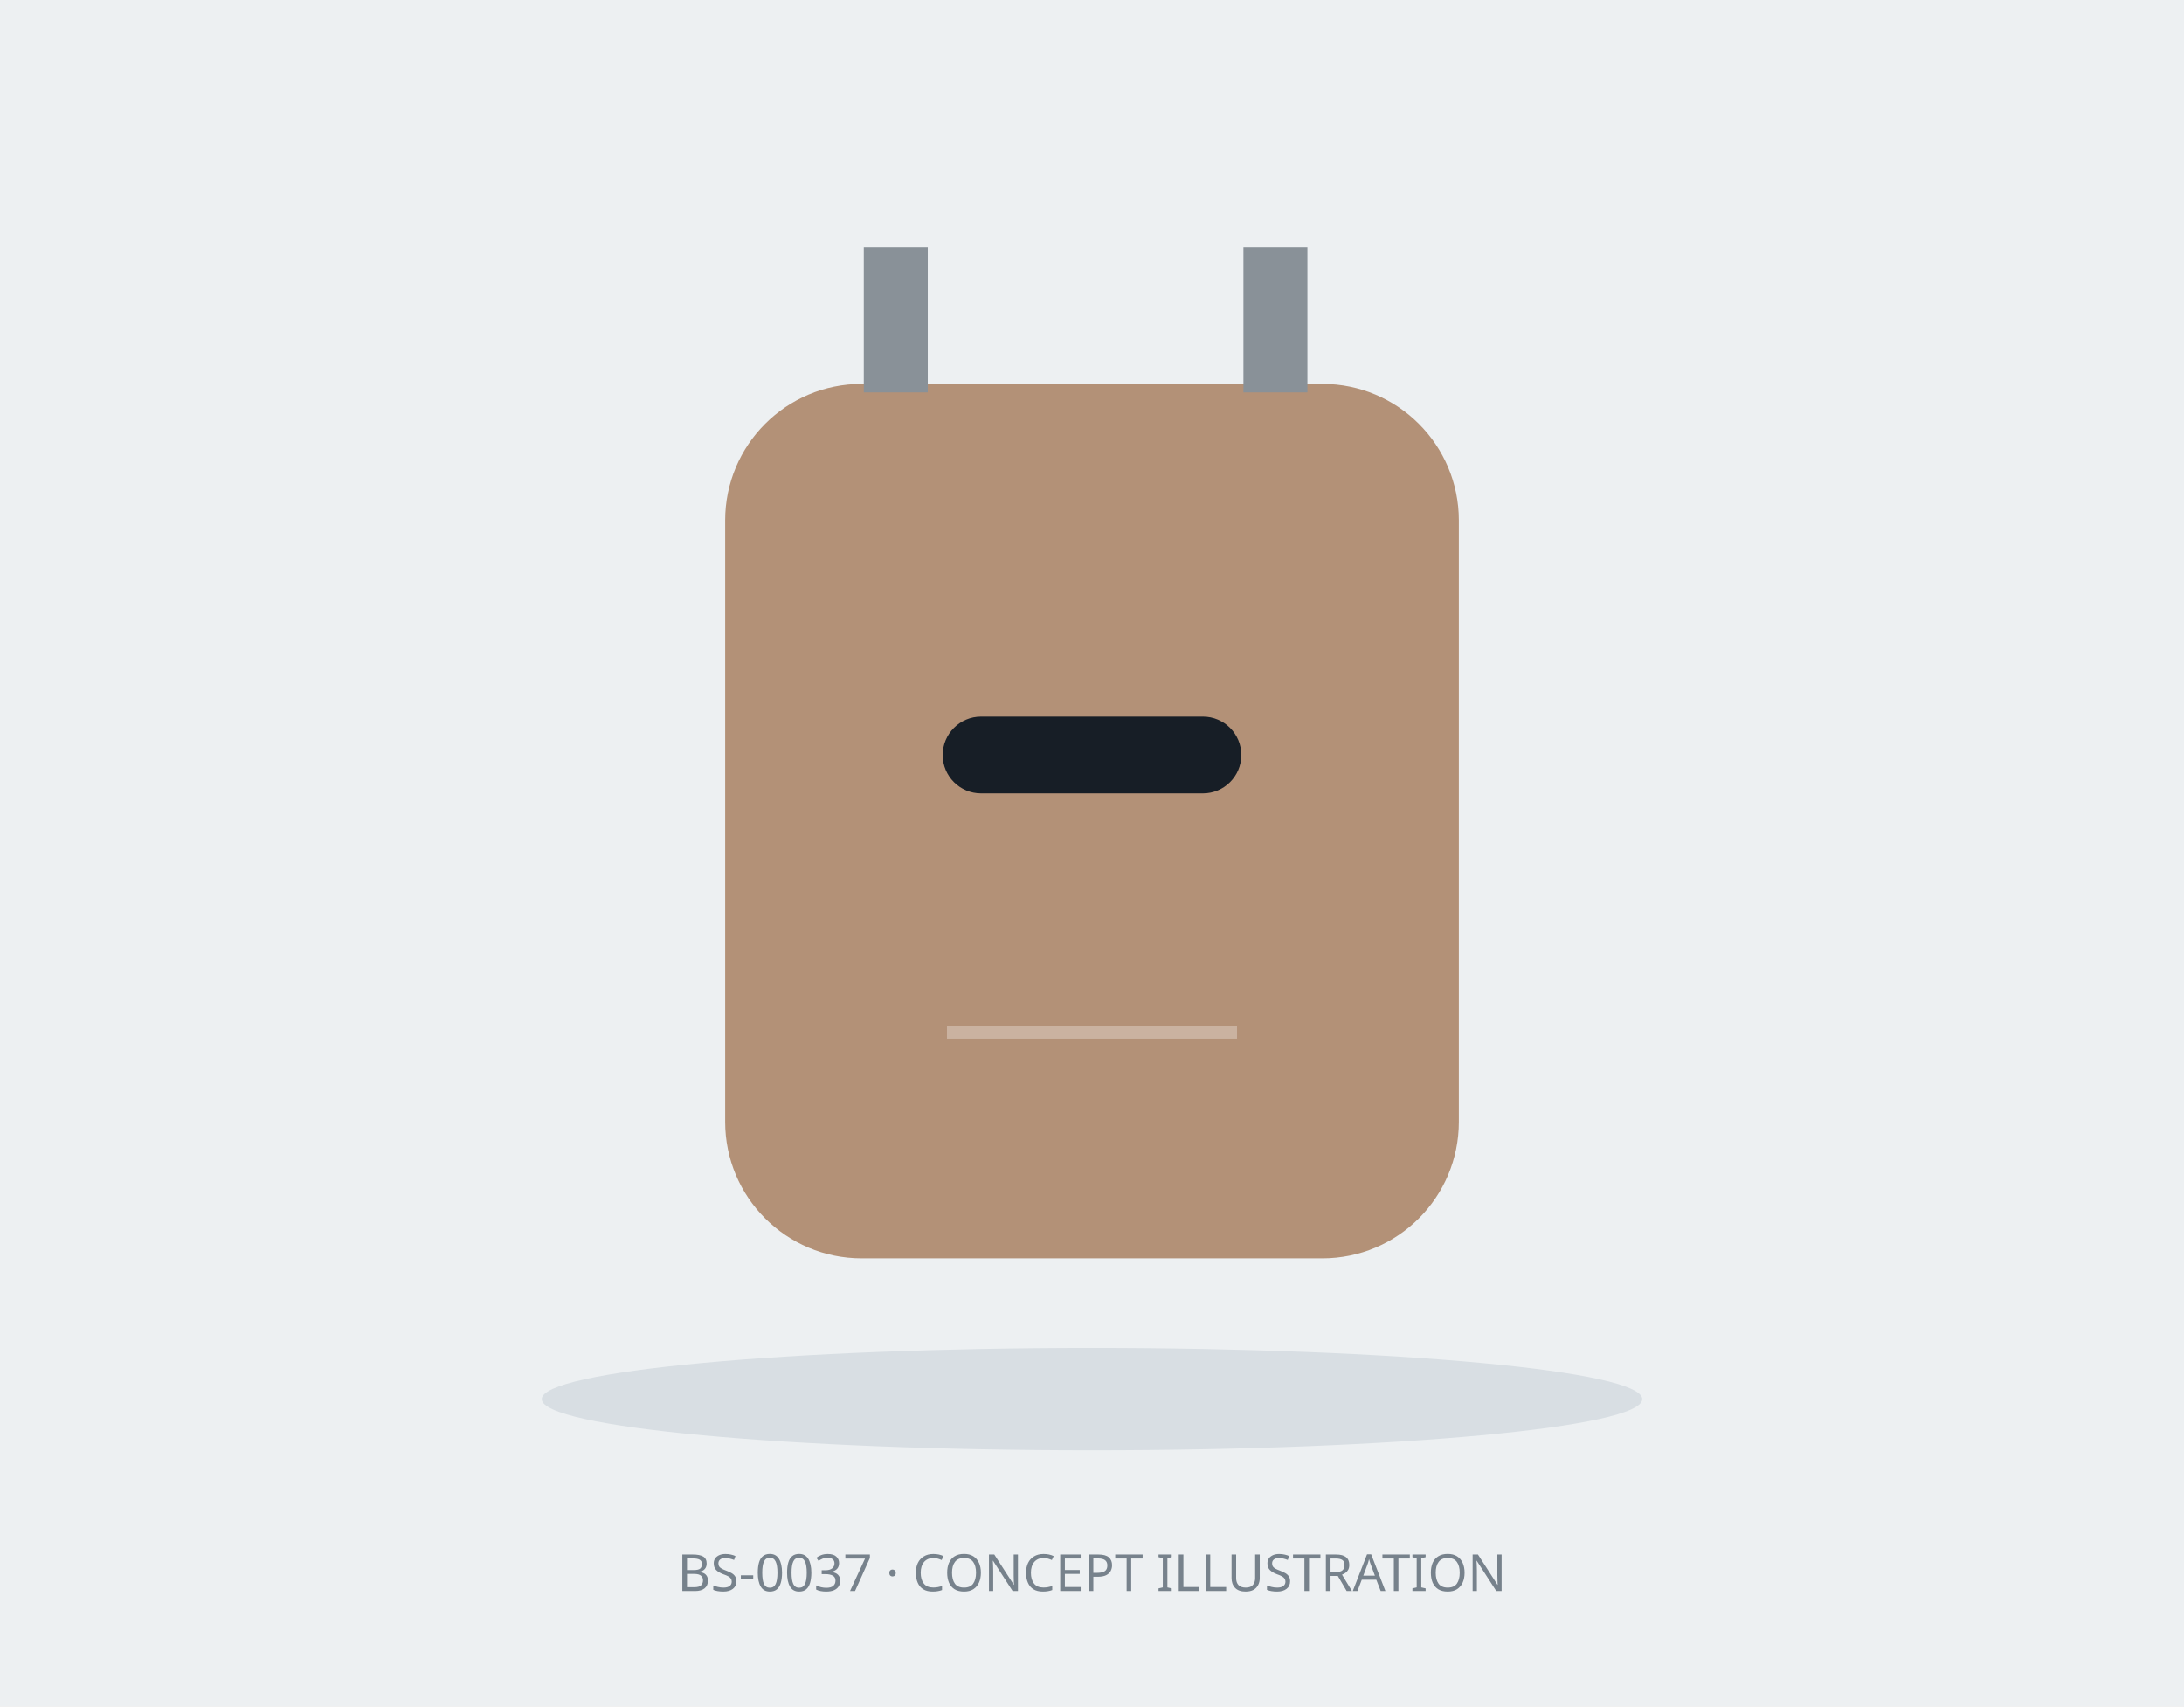
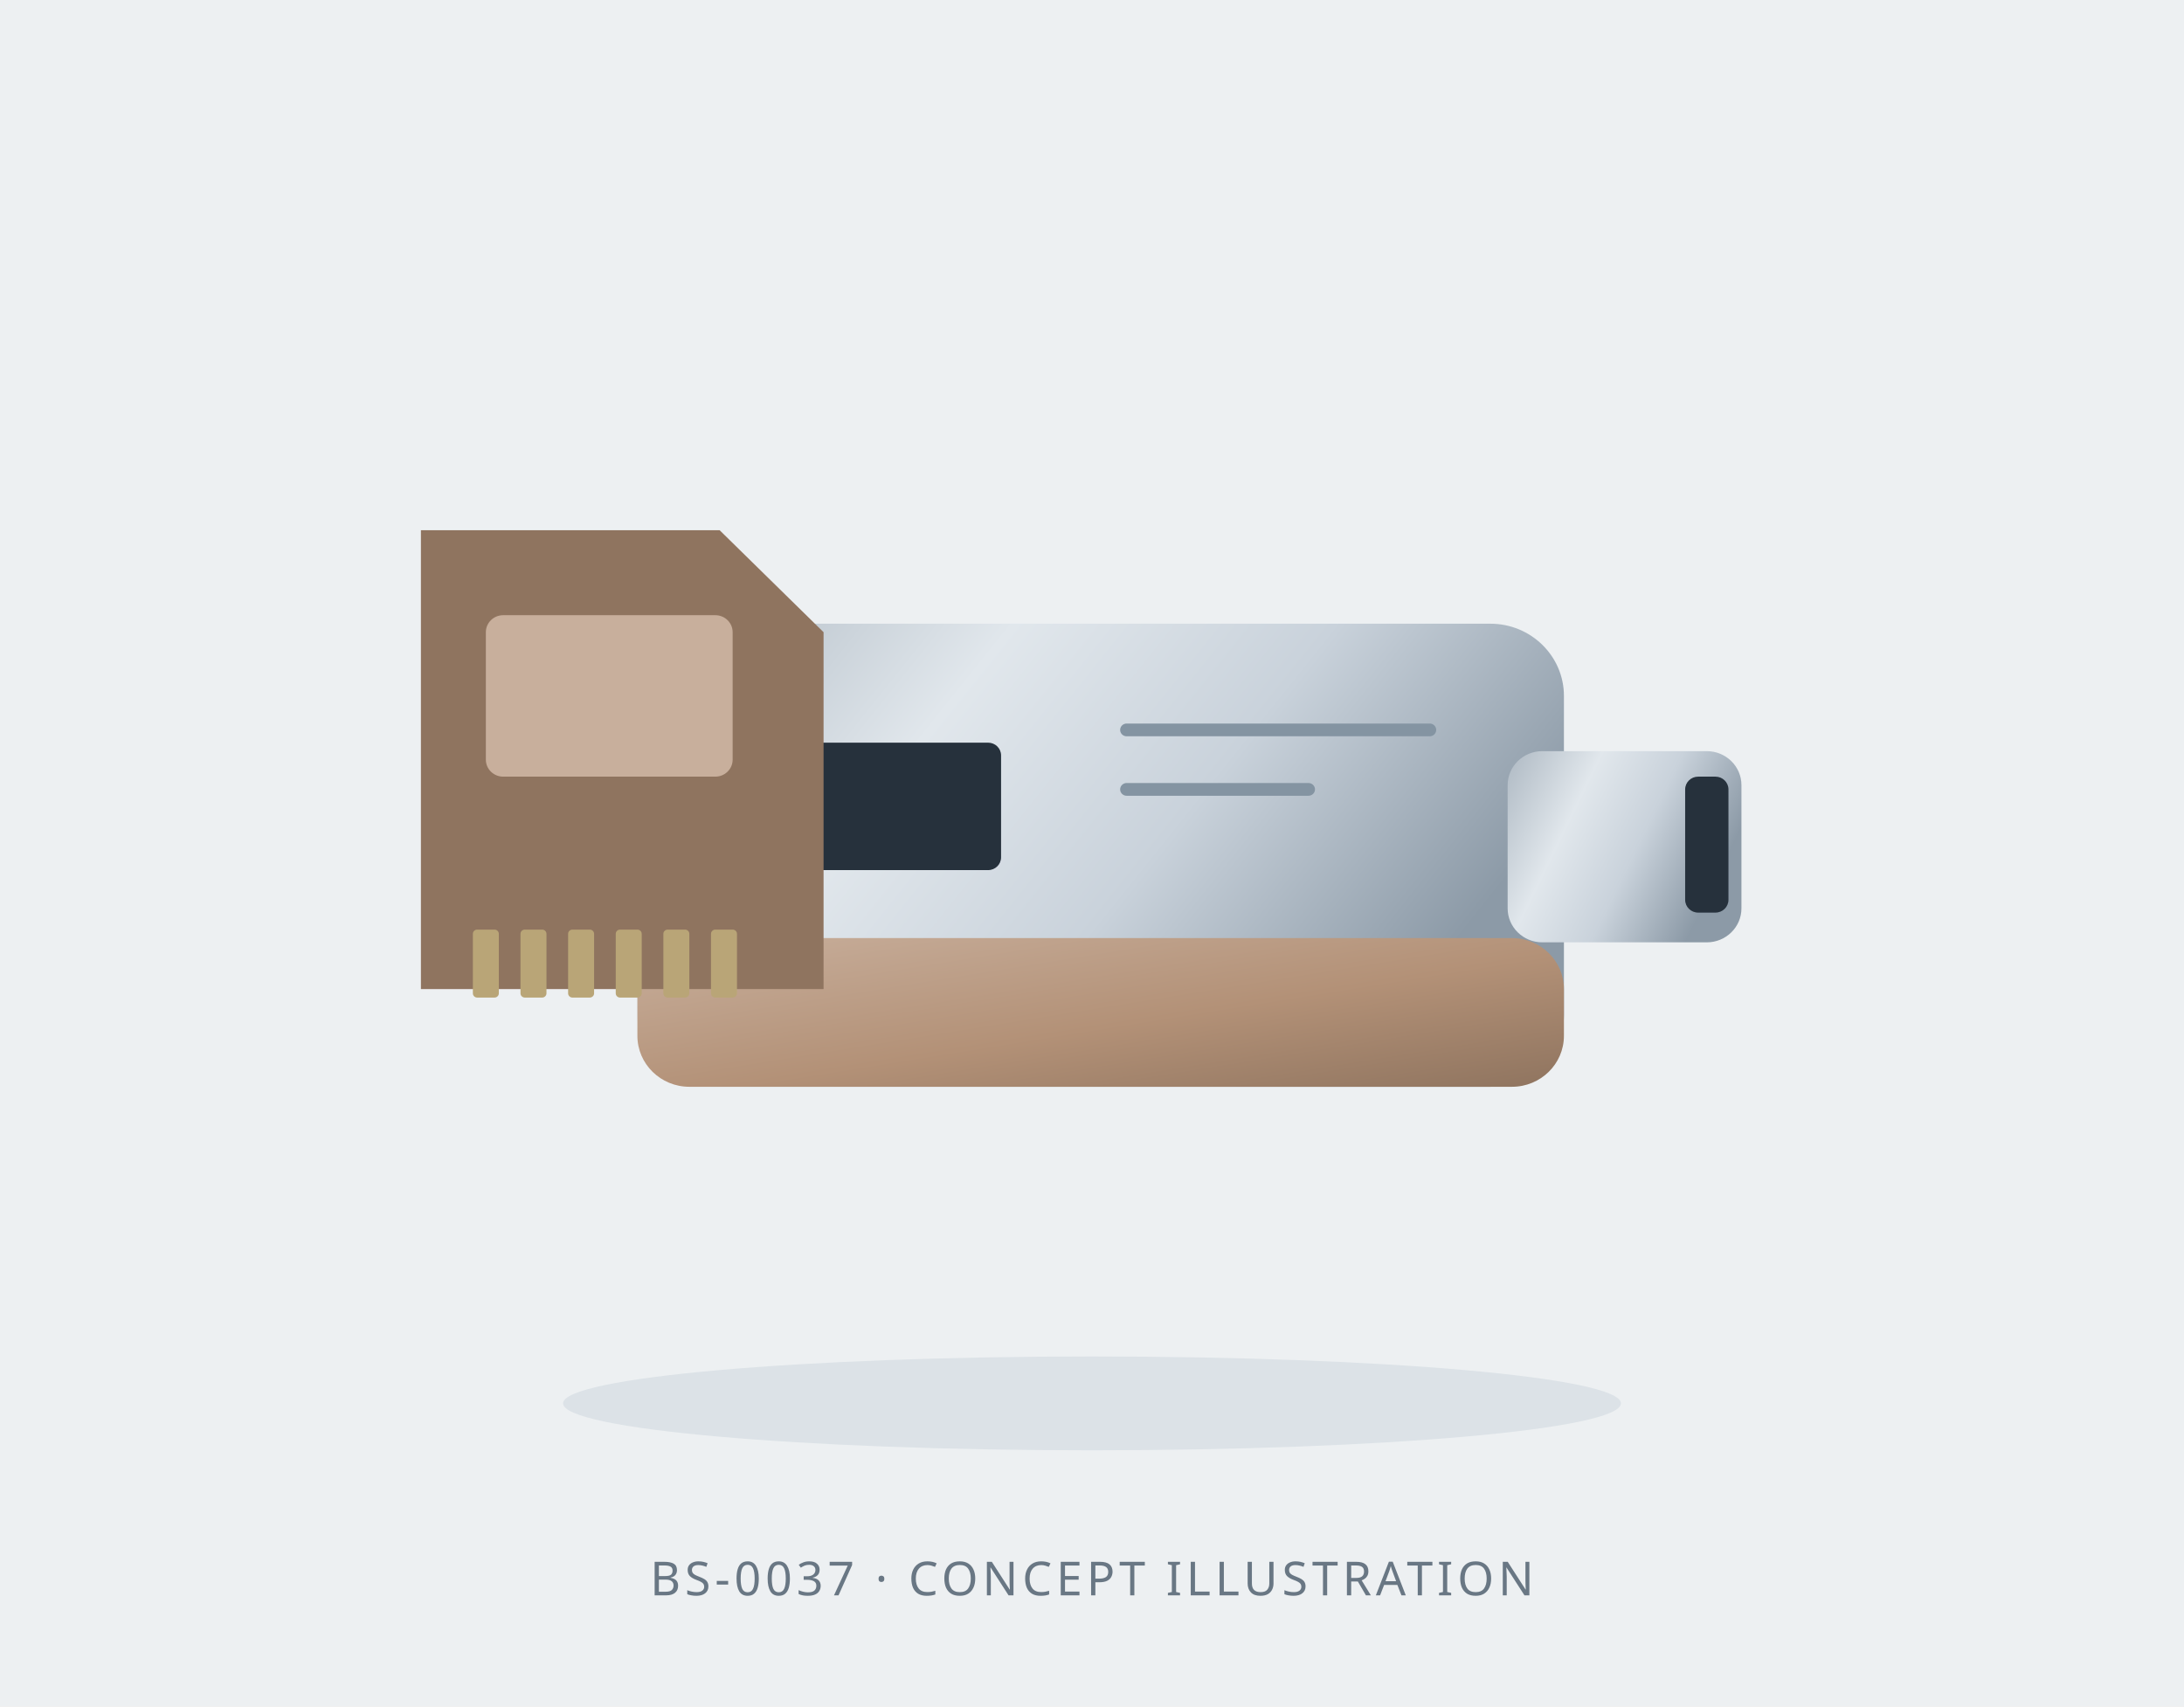
- <svg xmlns="http://www.w3.org/2000/svg" width="512" height="400" viewBox="0 0 512 400">
+ <svg xmlns="http://www.w3.org/2000/svg" width="512" height="400" viewBox="0 0 512 400" role="img">
  <rect width="512" height="400" fill="#edf0f2" />
-   <ellipse cx="256" cy="328" rx="129" ry="12" fill="#d8dee3" />
-   <rect x="170" y="90" width="172" height="205" rx="32" fill="#b39177" />
-   <path d="M210 92V58M299 92V58" stroke="#899198" stroke-width="15" />
-   <rect x="221" y="168" width="70" height="18" rx="9" fill="#171e26" />
-   <path d="M222 242h68" stroke="#ffffff" stroke-opacity=".3" stroke-width="3" />
-   <text x="256" y="373" text-anchor="middle" font-family="sans-serif" font-size="12" fill="#77828c">BS-0037 · CONCEPT ILLUSTRATION</text>
+   <ellipse cx="256" cy="329" rx="124" ry="11" fill="#dce2e7" />
+   <defs>
+     <linearGradient id="pe8afbbe58da1e599a8-3-body" x1="0" y1="0" x2="1" y2="1">
+       <stop stop-color="#c8af9c" />
+       <stop offset=".55" stop-color="#b39177" />
+       <stop offset="1" stop-color="#8f745f" />
+     </linearGradient>
+     <linearGradient id="pe8afbbe58da1e599a8-3-metal" x1="0" y1="0" x2="1" y2=".4">
+       <stop stop-color="#aeb9c3" />
+       <stop offset=".35" stop-color="#e1e7ec" />
+       <stop offset=".65" stop-color="#c9d2db" />
+       <stop offset="1" stop-color="#8c9aa7" />
+     </linearGradient>
+     <pattern id="pe8afbbe58da1e599a8-3-fabric" width="5" height="5" patternUnits="userSpaceOnUse">
+       <path d="M0 1h5M1 0v5" stroke="#edf1f4" stroke-opacity=".13" stroke-width=".65" />
+     </pattern>
+     <pattern id="pe8afbbe58da1e599a8-3-holes" width="8" height="8" patternUnits="userSpaceOnUse">
+       <circle cx="4" cy="4" r="1.35" fill="#26313c" fill-opacity=".45" />
+     </pattern>
+   </defs>
+   <g transform="translate(256 200) scale(1.015 0.996) translate(-256 -200)">
+     <rect x="151" y="146" width="214" height="109" rx="17" fill="url(#pe8afbbe58da1e599a8-3-metal)" />
+     <rect x="151" y="220" width="214" height="35" rx="12" fill="url(#pe8afbbe58da1e599a8-3-body)" />
+     <rect x="352" y="176" width="54" height="45" rx="8" fill="url(#pe8afbbe58da1e599a8-3-metal)" />
+     <rect x="393" y="182" width="10" height="32" rx="3" fill="#26313c" />
+     <rect x="143" y="174" width="92" height="30" rx="3" fill="#26313c" />
+     <path d="M101 124h69l24 24v84h-93Z" fill="#8f745f" />
+     <rect x="116" y="144" width="57" height="38" rx="4" fill="#c8af9c" />
+     <rect x="113" y="218" width="6" height="16" rx="1" fill="#b9a577" />
+     <rect x="124" y="218" width="6" height="16" rx="1" fill="#b9a577" />
+     <rect x="135" y="218" width="6" height="16" rx="1" fill="#b9a577" />
+     <rect x="146" y="218" width="6" height="16" rx="1" fill="#b9a577" />
+     <rect x="157" y="218" width="6" height="16" rx="1" fill="#b9a577" />
+     <rect x="168" y="218" width="6" height="16" rx="1" fill="#b9a577" />
+     <path d="M264 171h70M264 185h42" fill="none" stroke="#8494a2" stroke-width="3" stroke-linecap="round" stroke-linejoin="round" />
+   </g>
+   <text x="256" y="374" text-anchor="middle" font-family="Segoe UI, sans-serif" font-size="11" letter-spacing="1" fill="#697784">BS-0037 · CONCEPT ILLUSTRATION</text>
</svg>
